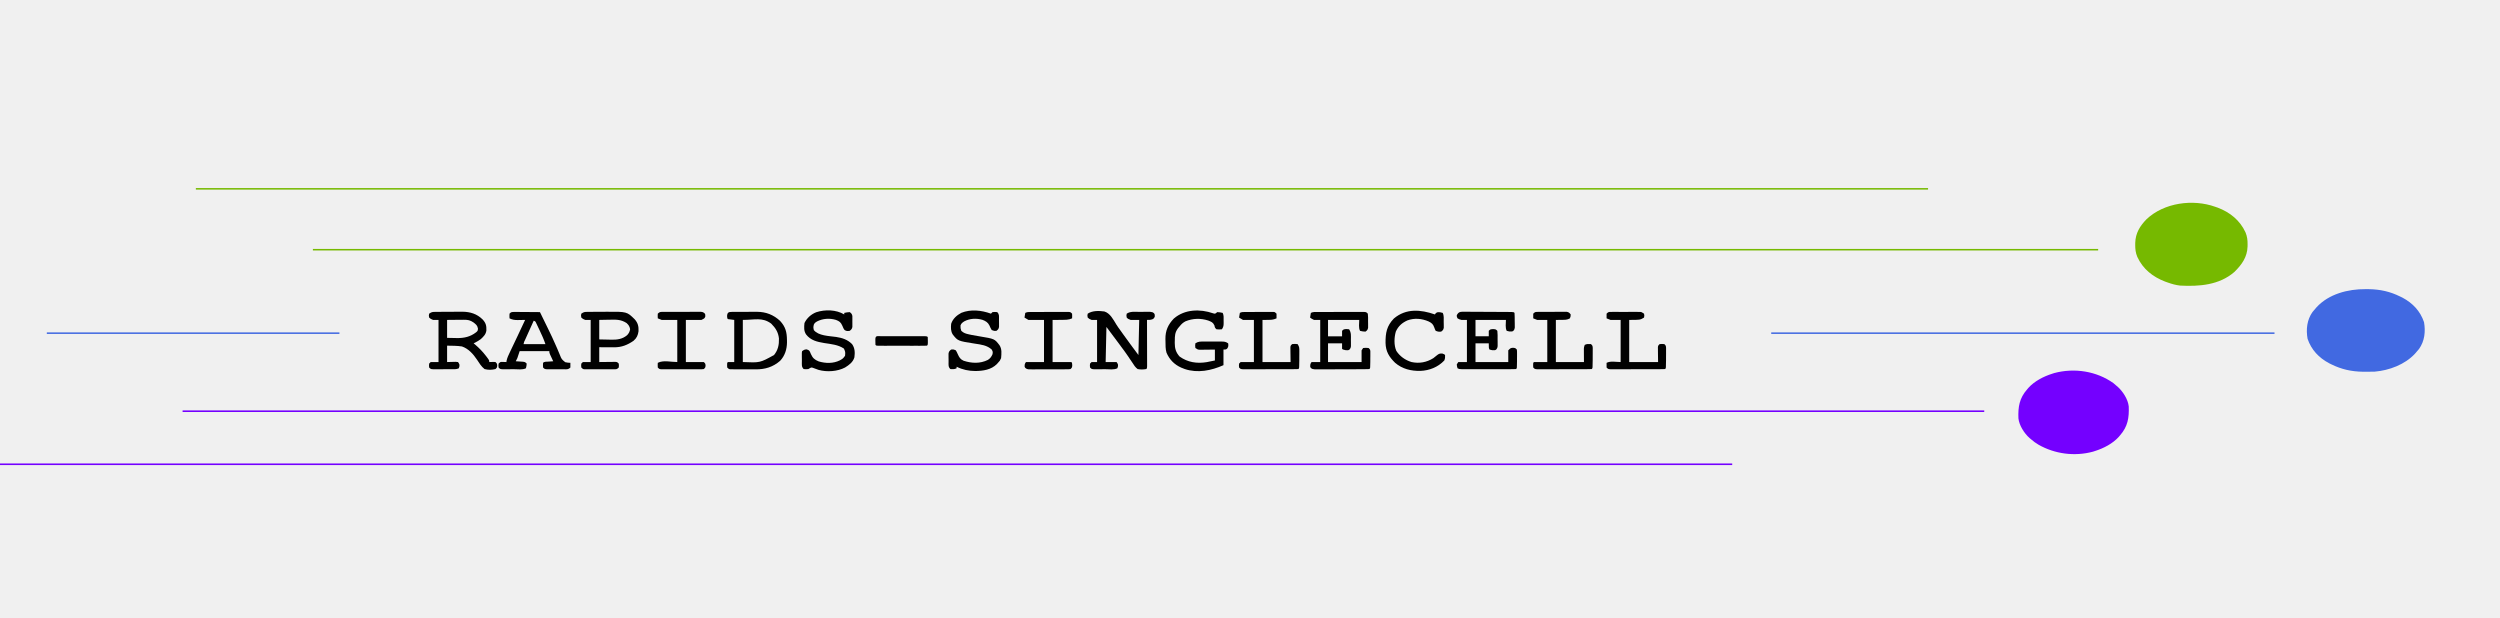
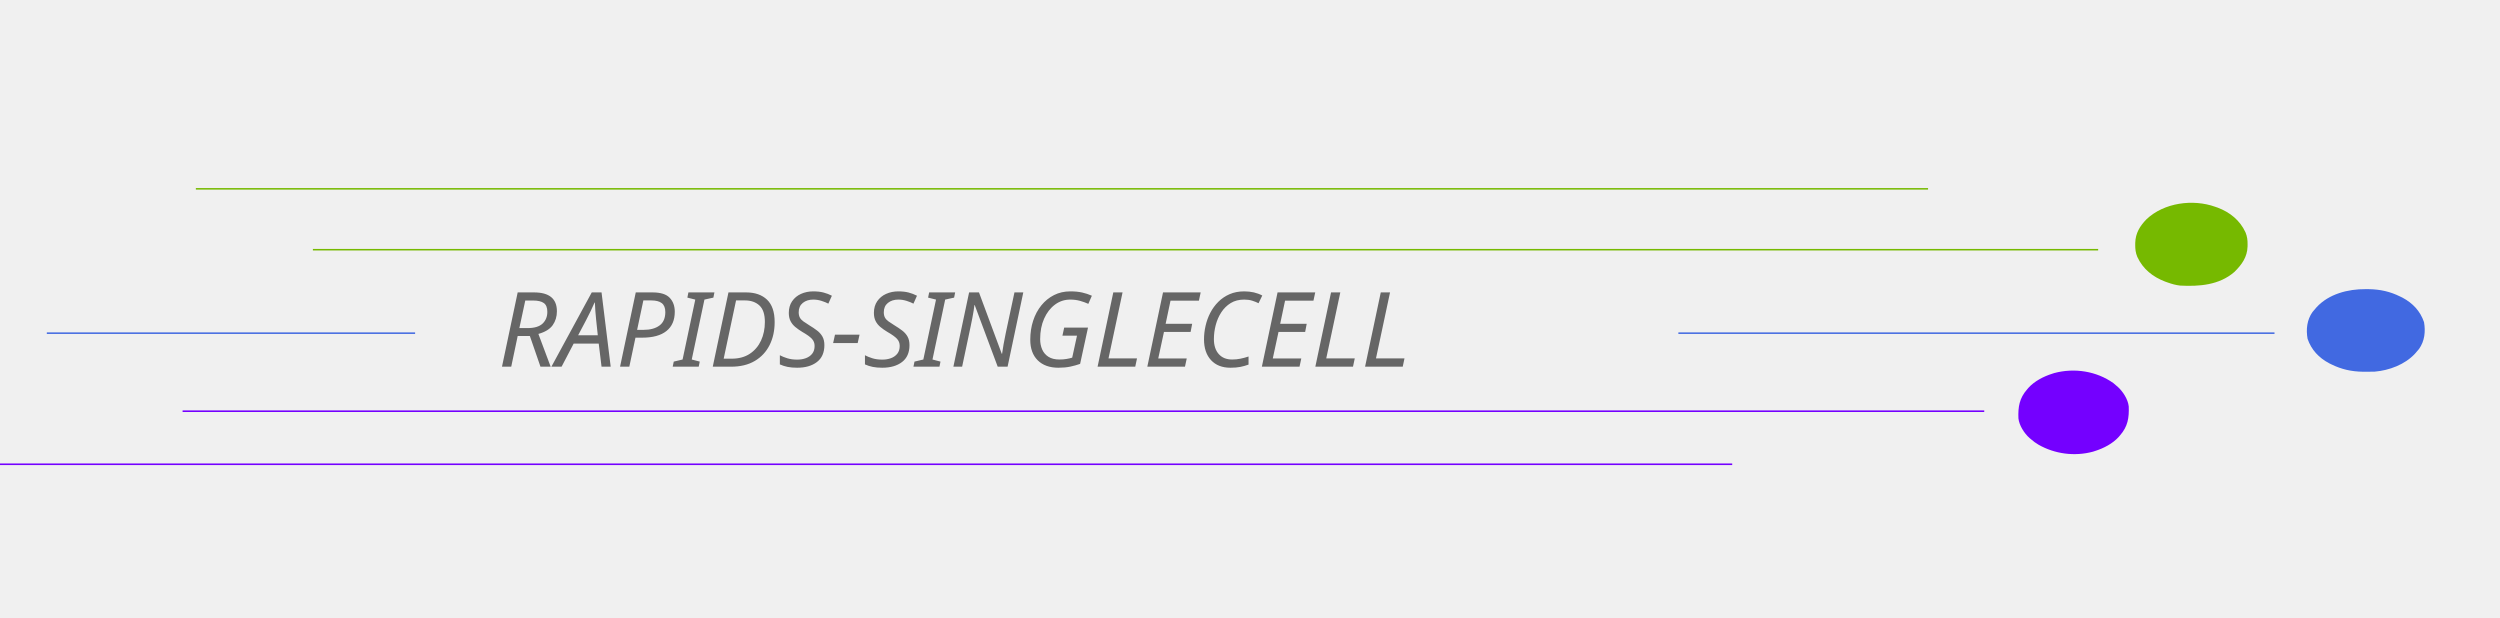
- <svg xmlns="http://www.w3.org/2000/svg" version="1.1" width="3204" height="792">
-   <path d="M0 0 C1.31 0.01 2.62 0.01 3.97 0.02 C18.49 0.26 31.1 2.99 44.19 9.44 C45.66 10.16 45.66 10.16 47.17 10.89 C60.31 17.89 69.98 28.04 74.81 42.28 C76.91 54.35 75.63 66.42 68.5 76.56 C67.42 77.87 66.31 79.17 65.19 80.44 C64.56 81.17 63.94 81.9 63.29 82.65 C50.43 96.63 30.14 104.2 11.52 105.74 C7.8 105.87 4.1 105.91 0.38 105.88 C-0.94 105.87 -2.25 105.86 -3.6 105.85 C-18.11 105.61 -30.72 102.88 -43.81 96.44 C-44.8 95.96 -45.78 95.48 -46.79 94.98 C-59.93 87.98 -69.6 77.83 -74.44 63.6 C-76.53 51.53 -75.25 39.46 -68.12 29.31 C-67.05 28 -65.94 26.71 -64.81 25.44 C-64.19 24.71 -63.56 23.98 -62.92 23.23 C-47.14 6.07 -22.54 -0.18 0 0 Z " fill="#4169E1" transform="translate(3031.812,370.5625)" />
-   <path d="M0 0 C1.06 0.36 2.11 0.72 3.2 1.1 C18.97 7.06 31.71 17.38 38.82 32.77 C40.99 37.97 41.55 42.64 41.5 48.25 C41.49 49.08 41.49 49.91 41.48 50.77 C41.09 64.53 34.1 74.19 24.56 83.56 C5.14 100.42 -20.44 102.3 -45 101 C-50.59 100.35 -55.71 98.92 -61 97 C-62.6 96.44 -62.6 96.44 -64.23 95.87 C-80.07 89.8 -92.65 79.8 -99.81 64.24 C-101.98 59.03 -102.55 54.36 -102.5 48.75 C-102.49 47.92 -102.49 47.09 -102.48 46.23 C-102.12 33.76 -96.49 24.68 -87.97 15.91 C-65.57 -5.23 -28.57 -10.23 0 0 Z " fill="#76B900" transform="translate(2839,265)" />
-   <path d="M0 0 C1.18 0.98 2.35 1.98 3.5 3 C4.16 3.55 4.82 4.09 5.5 4.66 C12.16 10.62 18.77 20.84 19.69 29.89 C20.25 44.52 18.49 55.65 8.5 67 C7.95 67.65 7.4 68.31 6.83 68.98 C-0.99 77.59 -12.49 83.52 -23.5 87 C-24.42 87.3 -25.33 87.6 -26.28 87.9 C-49.71 94.19 -74.96 90.86 -95.86 78.97 C-99.34 76.91 -102.48 74.69 -105.5 72 C-106.16 71.45 -106.82 70.91 -107.5 70.34 C-114.16 64.38 -120.77 54.16 -121.69 45.11 C-122.25 30.48 -120.49 19.35 -110.5 8 C-109.95 7.35 -109.4 6.69 -108.83 6.02 C-101.01 -2.59 -89.51 -8.52 -78.5 -12 C-77.58 -12.3 -76.67 -12.6 -75.72 -12.9 C-50.09 -19.78 -21.61 -15.42 0 0 Z " fill="#7400FF" transform="translate(2708.5,491)" />
-   <path d="M0 0 C761.97 0 1523.94 0 2309 0 C2309 0.66 2309 1.32 2309 2 C1547.03 2 785.06 2 0 2 C0 1.34 0 0.68 0 0 Z " fill="#7400FF" transform="translate(234,526)" />
-   <path d="M0 0 C755.04 0 1510.08 0 2288 0 C2288 0.66 2288 1.32 2288 2 C1532.96 2 777.92 2 0 2 C0 1.34 0 0.68 0 0 Z " fill="#76B900" transform="translate(401,319)" />
-   <path d="M0 0 C732.6 0 1465.2 0 2220 0 C2220 0.66 2220 1.32 2220 2 C1487.4 2 754.8 2 0 2 C0 1.34 0 0.68 0 0 Z " fill="#7400FF" transform="translate(0,594)" />
-   <path d="M0 0 C732.6 0 1465.2 0 2220 0 C2220 0.66 2220 1.32 2220 2 C1487.4 2 754.8 2 0 2 C0 1.34 0 0.68 0 0 Z " fill="#76B900" transform="translate(251,241)" />
-   <path d="M0 0 C7.39 2.31 11.36 10.23 15.18 16.48 C16.82 19.13 18.6 21.63 20.44 24.13 C21.64 25.77 22.81 27.43 23.98 29.09 C27.28 33.76 30.68 38.35 34.07 42.95 C34.98 44.18 34.98 44.18 35.9 45.43 C38.47 48.9 41.04 52.37 43.63 55.82 C43.96 40.97 44.29 26.12 44.63 10.82 C41 10.82 37.37 10.82 33.63 10.82 C30.44 9.64 30.44 9.64 28.63 7.82 C28.13 5.26 28.13 5.26 28.63 2.82 C33.42 -0.37 38.91 0.49 44.51 0.51 C46.62 0.51 48.74 0.49 50.85 0.46 C52.19 0.46 53.54 0.46 54.88 0.46 C56.1 0.46 57.33 0.45 58.58 0.45 C61.63 0.82 61.63 0.82 63.55 2.19 C64.63 3.82 64.63 3.82 64.63 6.39 C63.63 8.82 63.63 8.82 61.32 10.14 C58.63 10.82 58.63 10.82 54.63 10.82 C54.63 11.6 54.64 12.37 54.64 13.17 C54.66 20.45 54.67 27.74 54.68 35.02 C54.69 38.77 54.7 42.51 54.71 46.26 C54.72 49.87 54.72 53.48 54.73 57.09 C54.73 58.47 54.73 59.85 54.74 61.24 C54.74 63.16 54.75 65.09 54.75 67.02 C54.75 68.12 54.75 69.22 54.75 70.35 C54.63 72.82 54.63 72.82 53.63 73.82 C49.85 74.47 46.4 74.55 42.63 73.82 C39.59 71.56 37.82 68.7 35.82 65.51 C34.63 63.76 33.44 62 32.25 60.25 C31.35 58.9 31.35 58.9 30.44 57.52 C27.6 53.29 24.55 49.22 21.51 45.14 C20.46 43.72 19.42 42.29 18.37 40.87 C13.16 33.83 7.89 26.83 2.63 19.82 C2.3 34.67 1.97 49.52 1.63 64.82 C6.25 64.82 10.87 64.82 15.63 64.82 C17.63 67.82 17.63 67.82 17.38 70.45 C17.13 71.23 16.89 72.02 16.63 72.82 C12.23 75.03 6.25 74.01 1.35 74.01 C-0.86 74.01 -3.06 74.03 -5.27 74.05 C-6.67 74.05 -8.06 74.05 -9.46 74.05 C-10.74 74.06 -12.01 74.06 -13.33 74.07 C-16.37 73.82 -16.37 73.82 -18.37 71.82 C-18.62 69.32 -18.62 69.32 -18.37 66.82 C-17.38 65.83 -17.38 65.83 -16.37 64.82 C-14.06 64.82 -11.75 64.82 -9.37 64.82 C-9.37 47 -9.37 29.18 -9.37 10.82 C-11.68 10.82 -13.99 10.82 -16.37 10.82 C-19.31 9.64 -19.31 9.64 -21.37 7.82 C-21.87 5.26 -21.87 5.26 -21.37 2.82 C-15.3 -1.22 -7.06 -0.97 0 0 Z " fill="#000000" transform="translate(1415.368,399.1768)" />
-   <path d="M0 0 C0.68 -0 1.36 -0 2.07 -0.01 C4.32 -0.01 6.57 0.02 8.82 0.04 C10.38 0.05 11.95 0.05 13.51 0.05 C16.78 0.06 20.05 0.08 23.33 0.11 C27.53 0.15 31.74 0.17 35.94 0.18 C39.94 0.19 43.94 0.21 47.94 0.23 C49.1 0.24 49.1 0.24 50.27 0.24 C52.43 0.25 54.6 0.27 56.76 0.29 C58.61 0.31 58.61 0.31 60.49 0.32 C63.25 0.47 63.25 0.47 64.25 1.47 C64.53 4.92 64.48 8.38 64.5 11.84 C64.52 12.82 64.54 13.79 64.56 14.79 C64.57 16.19 64.57 16.19 64.58 17.62 C64.59 18.48 64.6 19.33 64.61 20.22 C64.25 22.47 64.25 22.47 62.96 24.28 C61.25 25.47 61.25 25.47 57.62 25.28 C56.51 25.01 55.4 24.75 54.25 24.47 C52.16 20.29 53.25 15.15 53.25 10.47 C40.38 10.47 27.51 10.47 14.25 10.47 C14.25 17.4 14.25 24.33 14.25 31.47 C19.86 31.47 25.47 31.47 31.25 31.47 C31.25 29.16 31.25 26.85 31.25 24.47 C33.25 22.47 33.25 22.47 36.75 22.22 C40.25 22.47 40.25 22.47 42.25 24.47 C42.7 28.1 42.57 31.76 42.56 35.41 C42.58 36.42 42.59 37.44 42.61 38.48 C42.61 39.46 42.61 40.43 42.61 41.43 C42.62 42.33 42.62 43.22 42.62 44.14 C42.25 46.47 42.25 46.47 40.95 48.3 C39.25 49.47 39.25 49.47 35.62 49.28 C34.51 49.01 33.4 48.75 32.25 48.47 C31.25 46.47 31.25 46.47 31.25 40.47 C25.64 40.47 20.03 40.47 14.25 40.47 C14.25 48.39 14.25 56.31 14.25 64.47 C28.11 64.47 41.97 64.47 56.25 64.47 C56.25 59.52 56.25 54.57 56.25 49.47 C59.25 46.47 59.25 46.47 62.31 46.16 C65.25 46.47 65.25 46.47 67.25 48.47 C67.49 50.88 67.49 50.88 67.48 53.88 C67.48 54.95 67.48 56.02 67.47 57.13 C67.46 58.25 67.45 59.38 67.44 60.53 C67.44 62.22 67.44 62.22 67.44 63.95 C67.39 72.33 67.39 72.33 66.25 73.47 C63.99 73.57 61.73 73.6 59.47 73.6 C58.76 73.6 58.05 73.6 57.32 73.6 C54.96 73.61 52.61 73.61 50.25 73.6 C48.62 73.6 46.99 73.6 45.36 73.61 C41.94 73.61 38.52 73.61 35.09 73.6 C30.7 73.59 26.31 73.6 21.92 73.6 C18.55 73.61 15.18 73.61 11.81 73.6 C10.19 73.6 8.57 73.6 6.95 73.61 C4.69 73.61 2.42 73.6 0.16 73.6 C-1.13 73.6 -2.42 73.6 -3.75 73.6 C-6.75 73.47 -6.75 73.47 -8.75 72.47 C-9.5 70.09 -9.5 70.09 -9.75 67.47 C-9.09 66.48 -8.43 65.49 -7.75 64.47 C-4.12 64.47 -0.49 64.47 3.25 64.47 C3.25 46.65 3.25 28.83 3.25 10.47 C0.94 10.47 -1.37 10.47 -3.75 10.47 C-6.63 9.72 -6.63 9.72 -8.75 8.47 C-9.75 6.59 -9.75 6.59 -9.75 4.47 C-7.38 -0.15 -4.94 -0.02 0 0 Z " fill="#000000" transform="translate(1876.75,399.53)" />
-   <path d="M0 0 C0.67 -0 1.34 -0.01 2.03 -0.01 C4.25 -0.02 6.47 -0.02 8.69 -0.02 C10.23 -0.03 11.77 -0.03 13.31 -0.03 C16.54 -0.04 19.76 -0.04 22.99 -0.04 C27.13 -0.04 31.28 -0.05 35.42 -0.07 C38.6 -0.08 41.78 -0.08 44.96 -0.08 C46.49 -0.08 48.01 -0.09 49.54 -0.1 C51.68 -0.11 53.81 -0.1 55.94 -0.1 C57.16 -0.1 58.37 -0.1 59.62 -0.1 C62.47 0.15 62.47 0.15 64.47 2.15 C64.92 5.44 64.79 8.76 64.78 12.08 C64.8 13 64.82 13.92 64.83 14.87 C64.83 15.75 64.83 16.64 64.83 17.55 C64.84 18.36 64.84 19.17 64.84 20 C64.38 22.68 63.68 23.59 61.47 25.15 C57.85 24.96 57.85 24.96 54.47 24.15 C52.38 19.96 53.47 14.82 53.47 10.15 C40.27 10.15 27.07 10.15 13.47 10.15 C13.47 17.08 13.47 24.01 13.47 31.15 C19.41 31.15 25.35 31.15 31.47 31.15 C31.47 28.84 31.47 26.53 31.47 24.15 C33.47 22.15 33.47 22.15 36.97 21.83 C38.7 21.99 38.7 21.99 40.47 22.15 C43.39 26.52 42.8 30.5 42.78 35.65 C42.8 36.61 42.82 37.57 42.83 38.56 C42.83 39.49 42.83 40.41 42.83 41.36 C42.84 42.21 42.84 43.05 42.84 43.92 C42.47 46.15 42.47 46.15 41.17 47.96 C39.47 49.15 39.47 49.15 35.85 48.9 C32.47 48.15 32.47 48.15 31.47 47.15 C31.47 44.84 31.47 42.53 31.47 40.15 C25.53 40.15 19.59 40.15 13.47 40.15 C13.47 48.07 13.47 55.99 13.47 64.15 C27.66 64.15 41.85 64.15 56.47 64.15 C56.47 59.2 56.47 54.25 56.47 49.15 C57.13 48.16 57.79 47.17 58.47 46.15 C61.97 45.83 61.97 45.83 65.47 46.15 C67.47 48.15 67.47 48.15 67.71 50.56 C67.71 51.55 67.71 52.54 67.7 53.56 C67.7 54.63 67.7 55.7 67.7 56.8 C67.68 57.93 67.67 59.05 67.66 60.21 C67.66 61.9 67.66 61.9 67.66 63.62 C67.61 72.01 67.61 72.01 66.47 73.15 C64.22 73.26 61.96 73.29 59.7 73.31 C59 73.31 58.29 73.32 57.56 73.32 C55.21 73.34 52.86 73.34 50.51 73.35 C48.88 73.35 47.25 73.36 45.63 73.37 C42.21 73.38 38.79 73.38 35.37 73.39 C30.99 73.39 26.6 73.42 22.22 73.44 C18.85 73.46 15.49 73.47 12.13 73.47 C10.51 73.47 8.89 73.48 7.28 73.49 C5.02 73.51 2.76 73.51 0.5 73.5 C-0.79 73.51 -2.08 73.51 -3.4 73.51 C-6.53 73.15 -6.53 73.15 -8.48 71.79 C-9.53 70.15 -9.53 70.15 -9.28 67.52 C-8.53 65.15 -8.53 65.15 -7.53 64.15 C-3.9 64.15 -0.27 64.15 3.47 64.15 C3.47 46.33 3.47 28.51 3.47 10.15 C0.83 10.15 -1.81 10.15 -4.53 10.15 C-7.53 8.65 -7.53 8.65 -9.53 7.15 C-9.15 4.21 -9.15 4.21 -8.53 1.15 C-5.66 -0.29 -3.2 0.01 0 0 Z " fill="#000000" transform="translate(1688.529,399.8547)" />
-   <path d="M0 0 C0.93 -0.01 1.85 -0.03 2.8 -0.04 C3.8 -0.04 4.8 -0.04 5.83 -0.05 C7.39 -0.06 7.39 -0.06 8.97 -0.07 C11.17 -0.08 13.36 -0.08 15.56 -0.08 C18.89 -0.08 22.22 -0.12 25.54 -0.16 C27.68 -0.16 29.82 -0.17 31.96 -0.17 C33.43 -0.19 33.43 -0.19 34.94 -0.21 C44.99 -0.15 53.54 2.49 60.83 9.58 C65.13 14.19 65.99 17.63 65.78 23.86 C65.05 28.92 62.16 31.61 58.55 34.98 C55.6 37.16 52.72 38.7 49.43 40.29 C50.03 40.79 50.64 41.29 51.26 41.8 C56.46 46.26 60.89 50.81 65.05 56.23 C65.49 56.8 65.93 57.36 66.38 57.95 C69.43 62.02 69.43 62.02 69.43 64.29 C70.71 64.25 71.99 64.21 73.3 64.17 C75.48 64.1 75.48 64.1 77.43 64.29 C79.43 66.29 79.43 66.29 79.68 68.79 C79.43 71.29 79.43 71.29 77.43 73.29 C72.52 74.46 68.32 74.55 63.43 73.29 C59.26 70.07 56.48 65.42 53.62 61.06 C48.83 53.92 42.73 47.1 34.43 44.29 C28.1 43.35 21.82 43.38 15.43 43.29 C15.43 50.22 15.43 57.15 15.43 64.29 C19.01 64.19 22.59 64.1 26.17 64 C27.25 64.09 28.32 64.19 29.43 64.29 C31.43 67.29 31.43 67.29 31.18 69.92 C30.93 70.7 30.68 71.48 30.43 72.29 C27.38 73.81 24.21 73.45 20.87 73.46 C20.12 73.46 19.37 73.47 18.6 73.47 C17.02 73.47 15.44 73.48 13.86 73.48 C11.44 73.48 9.01 73.5 6.59 73.52 C5.06 73.52 3.52 73.52 1.99 73.52 C1.26 73.53 0.54 73.54 -0.21 73.54 C-5.34 73.52 -5.34 73.52 -7.57 71.29 C-7.82 68.79 -7.82 68.79 -7.57 66.29 C-6.58 65.3 -6.58 65.3 -5.57 64.29 C-2.27 64.29 1.03 64.29 4.43 64.29 C4.43 46.47 4.43 28.65 4.43 10.29 C2.12 10.29 -0.19 10.29 -2.57 10.29 C-5.51 9.1 -5.51 9.1 -7.57 7.29 C-8.07 4.73 -8.07 4.73 -7.57 2.29 C-4.41 0.18 -3.62 0.03 0 0 Z M15.43 10.29 C15.43 17.88 15.43 25.47 15.43 33.29 C20.32 33.38 20.32 33.38 25.3 33.48 C26.31 33.51 27.31 33.53 28.35 33.56 C37.37 33.64 45.23 31.86 52.43 26.29 C54.66 24.42 54.66 24.42 54.99 21.54 C54.26 17.33 52.59 16.17 49.35 13.59 C45.05 10.68 42.17 10.05 36.91 10.1 C35.66 10.1 34.41 10.11 33.12 10.11 C31.82 10.13 30.52 10.15 29.18 10.17 C27.2 10.18 27.2 10.18 25.19 10.19 C21.93 10.22 18.68 10.25 15.43 10.29 Z " fill="#000000" transform="translate(557.5723,399.7095)" />
-   <path d="M0 0 C1.56 0 3.11 0.01 4.67 0.03 C5.89 0.04 5.89 0.04 7.15 0.04 C9.76 0.05 12.38 0.08 15 0.1 C16.77 0.11 18.55 0.12 20.32 0.13 C24.67 0.15 29.02 0.19 33.38 0.23 C35.55 4.68 37.73 9.13 39.9 13.59 C41.06 15.98 42.23 18.36 43.4 20.74 C47.12 28.34 50.75 35.95 54.08 43.72 C54.65 45.01 55.22 46.31 55.78 47.6 C56.83 50.01 57.84 52.43 58.82 54.87 C61.13 60.64 61.13 60.64 65.75 64.4 C68.01 64.92 70.06 65.2 72.38 65.23 C72.5 68.1 72.5 68.1 72.38 71.23 C69.51 74.1 67.48 73.49 63.47 73.49 C62.45 73.5 62.45 73.5 61.41 73.5 C59.97 73.5 58.53 73.5 57.09 73.49 C54.88 73.48 52.68 73.49 50.47 73.5 C49.08 73.5 47.68 73.5 46.28 73.49 C45.01 73.49 43.73 73.49 42.42 73.49 C39.38 73.23 39.38 73.23 37.38 71.23 C37.19 68.16 37.19 68.16 37.38 65.23 C39.19 63.42 41.99 63.85 44.44 63.66 C45.54 63.58 46.65 63.5 47.79 63.41 C48.64 63.35 49.5 63.29 50.38 63.23 C50.02 62.46 49.65 61.69 49.28 60.89 C48.59 59.39 48.59 59.39 47.88 57.85 C47.18 56.36 47.18 56.36 46.47 54.83 C45.38 52.23 45.38 52.23 45.38 50.23 C32.84 50.23 20.3 50.23 7.38 50.23 C6.39 53.2 5.4 56.17 4.38 59.23 C3.72 60.55 3.06 61.87 2.38 63.23 C3.22 63.28 4.06 63.33 4.93 63.38 C6.03 63.45 7.12 63.53 8.25 63.6 C9.34 63.67 10.43 63.74 11.56 63.81 C14.38 64.23 14.38 64.23 16.38 66.23 C16.13 69.29 16.13 69.29 15.38 72.23 C10.97 74.43 4.99 73.41 0.09 73.41 C-2.11 73.41 -4.32 73.43 -6.53 73.45 C-7.92 73.45 -9.32 73.46 -10.72 73.46 C-11.99 73.46 -13.27 73.47 -14.58 73.47 C-17.62 73.23 -17.62 73.23 -19.62 71.23 C-19.87 68.73 -19.87 68.73 -19.62 66.23 C-17.62 64.23 -17.62 64.23 -15.68 64.03 C-13.66 64.1 -11.64 64.16 -9.62 64.23 C-9.53 63.55 -9.43 62.88 -9.33 62.19 C-8.45 58.49 -6.91 55.23 -5.27 51.83 C-4.93 51.12 -4.6 50.4 -4.25 49.67 C-3.17 47.4 -2.09 45.12 -1 42.85 C-0.29 41.36 0.42 39.88 1.12 38.39 C2.17 36.18 3.22 33.97 4.27 31.76 C7.68 24.6 11.04 17.42 14.38 10.23 C13.27 10.25 12.17 10.27 11.04 10.29 C9.77 10.31 8.5 10.33 7.19 10.35 C6.08 10.38 6.08 10.38 4.95 10.41 C0.96 10.44 -2.04 10 -5.62 8.23 C-5.75 5.35 -5.75 5.35 -5.62 2.23 C-3.62 0.23 -3.62 0.23 0 0 Z M25.38 11.23 C23.52 15.34 21.67 19.45 19.82 23.56 C19.19 24.96 18.56 26.36 17.93 27.76 C17.03 29.77 16.12 31.78 15.22 33.79 C14.94 34.41 14.65 35.04 14.36 35.69 C12.97 38.36 12.97 38.36 12.38 41.23 C21.62 41.23 30.86 41.23 40.38 41.23 C38.3 35 35.7 29.32 32.88 23.41 C32.13 21.82 32.13 21.82 31.36 20.2 C30.88 19.19 30.4 18.18 29.91 17.15 C29.47 16.22 29.03 15.3 28.58 14.36 C27.56 12.09 27.56 12.09 25.38 11.23 Z " fill="#000000" transform="translate(658.6235,399.7729)" />
-   <path d="M0 0 C2.42 0.74 2.42 0.74 5.14 -1.57 C8.76 -1.32 8.76 -1.32 12.14 -0.57 C13.71 2.57 13.32 5.92 13.32 9.36 C13.34 10.09 13.35 10.82 13.36 11.57 C13.37 15.4 13.31 17.17 11.14 20.43 C7.64 20.74 7.64 20.74 4.14 20.43 C2.14 18.43 2.14 18.43 1.57 15.55 C-0.32 11.43 -2.4 10.83 -6.48 9.19 C-16.14 6.1 -26.18 6.36 -35.55 10.22 C-38.65 11.84 -40.68 13.71 -42.86 16.43 C-43.59 17.27 -44.31 18.12 -45.05 18.99 C-49.09 24.41 -49.23 28.57 -49.24 35.18 C-49.26 36.04 -49.29 36.91 -49.31 37.81 C-49.34 44.83 -47.85 50.17 -43.04 55.41 C-32.61 62.83 -20.97 64.61 -8.36 62.55 C-6.53 62.19 -4.69 61.82 -2.86 61.43 C-0.39 60.93 -0.39 60.93 2.14 60.43 C2.14 55.81 2.14 51.19 2.14 46.43 C0.58 46.45 -0.97 46.47 -2.57 46.5 C-4.61 46.51 -6.64 46.53 -8.68 46.55 C-9.7 46.57 -10.72 46.58 -11.78 46.6 C-12.76 46.61 -13.75 46.61 -14.76 46.62 C-15.66 46.63 -16.57 46.64 -17.5 46.65 C-19.86 46.43 -19.86 46.43 -22.86 44.43 C-23.24 41.43 -23.24 41.43 -22.86 38.43 C-19.11 35.92 -16.15 36.14 -11.8 36.16 C-10.62 36.16 -10.62 36.16 -9.41 36.15 C-7.75 36.15 -6.09 36.16 -4.42 36.17 C-1.87 36.18 0.67 36.17 3.22 36.15 C4.84 36.15 6.46 36.16 8.07 36.16 C8.84 36.16 9.6 36.15 10.39 36.15 C14.17 36.18 15.91 36.27 19.14 38.43 C19.59 41.36 19.59 42.81 17.82 45.24 C16.14 46.43 16.14 46.43 13.14 46.43 C13.14 53.03 13.14 59.63 13.14 66.43 C-2.44 73.35 -19.9 76.97 -36.62 71.33 C-37.36 71.03 -38.1 70.73 -38.86 70.43 C-39.57 70.15 -40.28 69.87 -41.02 69.58 C-49.86 65.64 -56.05 59.29 -59.86 50.43 C-61.29 45.61 -61.13 40.78 -61.18 35.8 C-61.2 34.85 -61.23 33.91 -61.26 32.93 C-61.36 22.19 -57.89 14.41 -50.48 6.69 C-36.5 -5.41 -16.81 -5.84 0 0 Z " fill="#000000" transform="translate(1554.863,401.5742)" />
-   <path d="M0 0 C0.85 -0.01 1.7 -0.02 2.57 -0.03 C3.95 -0.03 3.95 -0.03 5.36 -0.03 C6.31 -0.03 7.26 -0.03 8.24 -0.04 C10.26 -0.04 12.28 -0.05 14.29 -0.04 C17.35 -0.04 20.41 -0.06 23.47 -0.09 C25.43 -0.09 27.4 -0.09 29.36 -0.09 C30.27 -0.1 31.17 -0.11 32.1 -0.12 C43.65 -0.03 53.08 3.67 61.58 11.46 C68.71 19.21 70.35 25.88 70.46 36.27 C70.47 37.2 70.48 38.13 70.5 39.08 C70.37 47.95 67.87 56.11 61.72 62.68 C52.5 70.73 42.25 73.76 30.24 73.64 C29.26 73.64 28.28 73.64 27.27 73.64 C25.21 73.64 23.15 73.63 21.1 73.61 C17.94 73.59 14.78 73.59 11.62 73.6 C9.62 73.59 7.62 73.58 5.62 73.58 C4.2 73.58 4.2 73.58 2.75 73.58 C1.88 73.57 1.01 73.56 0.11 73.55 C-0.66 73.54 -1.43 73.54 -2.22 73.54 C-4.11 73.27 -4.11 73.27 -6.11 71.27 C-6.29 68.21 -6.29 68.21 -6.11 65.27 C-5.61 64.78 -5.61 64.78 -5.11 64.27 C-2.47 64.27 0.17 64.27 2.89 64.27 C2.89 46.45 2.89 28.63 2.89 10.27 C0.25 9.94 -2.39 9.61 -5.11 9.27 C-6.11 8.27 -6.11 8.27 -6.29 5.34 C-6.01 0.63 -4.31 0.03 0 0 Z M13.89 10.27 C13.89 28.09 13.89 45.91 13.89 64.27 C35.86 65.25 35.86 65.25 53.89 55.27 C59.07 48.87 60.4 42.19 60.2 34.11 C59.33 26.07 55.86 20.57 50.19 14.97 C38.8 6.57 29.32 10.27 13.89 10.27 Z " fill="#000000" transform="translate(938.1074,399.7253)" />
-   <path d="M0 0 C0.66 -0.66 1.32 -1.32 2 -2 C5 -2.25 5 -2.25 8 -2 C10.82 0.82 10.29 2.93 10.32 6.78 C10.32 8.1 10.32 8.1 10.31 9.44 C10.33 10.31 10.34 11.18 10.36 12.08 C10.36 12.92 10.36 13.76 10.36 14.62 C10.37 15.39 10.37 16.16 10.37 16.95 C9.9 19.55 9.1 20.44 7 22 C4.06 22.19 4.06 22.19 1 21 C-0.24 19.07 -1.1 17.1 -2.01 15 C-3.93 11.12 -6.85 9.45 -10.77 7.92 C-18.66 5.67 -26.95 6.02 -34.25 9.87 C-36.61 11.39 -37.94 12.36 -39 15 C-39.08 18.58 -39.08 18.58 -38 22 C-35.04 24.81 -32.25 25.65 -28.31 26.5 C-27.17 26.75 -26.02 27 -24.84 27.25 C-21.41 27.92 -17.97 28.51 -14.52 29.07 C4.64 32.23 4.64 32.23 10.94 40.41 C14.24 45.36 13.49 51.27 13 57 C11.44 60.44 11.44 60.44 9 63 C8.55 63.51 8.1 64.02 7.63 64.54 C0.31 71.93 -10.02 73.38 -20 73.5 C-28.51 73.44 -36.32 71.84 -44 68 C-44 68.66 -44 69.32 -44 70 C-46.76 71.38 -48.95 71.19 -52 71 C-54.88 68.12 -54.29 65.79 -54.32 61.86 C-54.32 60.94 -54.32 60.01 -54.31 59.06 C-54.33 58.14 -54.34 57.22 -54.36 56.28 C-54.36 55.39 -54.36 54.51 -54.36 53.6 C-54.37 52.79 -54.37 51.98 -54.37 51.14 C-53.91 48.48 -53.15 47.6 -51 46 C-48.12 45.69 -48.12 45.69 -45 47 C-43.75 49.16 -43.75 49.16 -42.56 51.81 C-40.66 56.01 -39.3 58.39 -35.07 60.32 C-24.63 63.73 -13.9 64.21 -3.89 59.23 C-0.87 57.26 0.56 55.27 2 52 C2.49 48.88 2.49 48.88 1 46 C-5.02 40.46 -12.59 39.62 -20.38 38.44 C-42.41 35 -42.41 35 -48.94 26.68 C-51.63 22.41 -51.44 17.86 -51 13 C-48.96 6.63 -43.81 2.02 -37.98 -1.07 C-25.88 -5.97 -12.01 -4.4 0 0 Z " fill="#000000" transform="translate(1270,402)" />
-   <path d="M0 0 C0 -0.66 0 -1.32 0 -2 C3.31 -2.69 3.31 -2.69 7 -3 C9.09 -1.5 9.88 -0.59 10.39 1.95 C10.39 3.02 10.39 3.02 10.4 4.12 C10.4 4.91 10.41 5.7 10.41 6.52 C10.4 7.34 10.39 8.16 10.38 9 C10.39 9.82 10.4 10.64 10.41 11.48 C10.41 12.27 10.4 13.06 10.4 13.88 C10.4 14.59 10.39 15.31 10.39 16.05 C9.89 18.56 8.99 19.45 7 21 C4.26 21.41 2.72 21.47 0.38 19.94 C-1 18 -1 18 -2.44 14.5 C-4.48 9.92 -6.16 8.71 -10.74 6.95 C-18.88 4.58 -27.47 5.16 -35 9 C-37.59 10.59 -37.59 10.59 -39 13 C-39.75 16.5 -39.75 16.5 -39 20 C-33.21 27.44 -19.3 27.56 -10.5 28.82 C-2.52 30.03 4.2 32.2 10 38 C13.74 43.24 13.79 48.79 13 55 C11.13 61.18 6.32 64.72 1 68 C-8.71 73.14 -22.33 74.04 -32.93 71.04 C-35.1 70.3 -37.26 69.52 -39.4 68.68 C-41.96 67.73 -41.96 67.73 -44.16 68.87 C-45.07 69.43 -45.07 69.43 -46 70 C-49.12 70.25 -49.12 70.25 -52 70 C-54.94 67.06 -54.29 64.48 -54.32 60.46 C-54.32 59.48 -54.32 58.51 -54.31 57.5 C-54.34 56.04 -54.34 56.04 -54.36 54.54 C-54.36 53.61 -54.36 52.68 -54.36 51.72 C-54.37 50.86 -54.37 50.01 -54.37 49.12 C-54.25 48.42 -54.13 47.72 -54 47 C-51 45 -51 45 -48.12 44.75 C-45 46 -45 46 -43.85 48.12 C-43.31 49.42 -43.31 49.42 -42.75 50.75 C-40.41 55.94 -38.03 57.98 -32.81 60.16 C-23.9 62.82 -14.08 63.04 -5.64 58.82 C-1.66 56.56 -1.66 56.56 1 53 C1.47 48.12 1.47 48.12 -0.44 43.75 C-7.76 38.75 -17.18 37.96 -25.74 36.63 C-34.9 35.09 -43.08 33.19 -48.94 25.59 C-51.94 21.09 -51.52 16.24 -51 11 C-48.03 4.69 -42.47 -0.23 -36 -2.81 C-24.54 -6.56 -10.53 -6.26 0 0 Z " fill="#000000" transform="translate(1082,403)" />
-   <path d="M0 0 C1.35 -0.02 1.35 -0.02 2.73 -0.04 C3.71 -0.04 4.68 -0.04 5.69 -0.05 C7.2 -0.06 7.2 -0.06 8.75 -0.07 C10.89 -0.08 13.04 -0.08 15.18 -0.08 C18.43 -0.08 21.67 -0.12 24.92 -0.16 C50.99 -0.3 50.99 -0.3 60.98 9.51 C65.17 14.3 66.11 18.55 65.87 24.77 C65.18 29.93 63.51 33.61 59.51 37.01 C51.7 42.44 44.16 45.44 34.58 45.39 C33.47 45.38 32.35 45.38 31.21 45.38 C30.06 45.37 28.91 45.36 27.72 45.35 C26.55 45.35 25.38 45.34 24.18 45.34 C21.3 45.33 18.42 45.31 15.54 45.29 C15.54 51.56 15.54 57.83 15.54 64.29 C17.17 64.27 18.81 64.24 20.5 64.22 C22.63 64.2 24.77 64.18 26.91 64.17 C27.99 64.15 29.07 64.13 30.18 64.11 C31.22 64.11 32.25 64.1 33.31 64.1 C34.74 64.08 34.74 64.08 36.2 64.06 C38.54 64.29 38.54 64.29 40.54 66.29 C40.79 68.79 40.79 68.79 40.54 71.29 C38.13 73.7 37.58 73.54 34.3 73.55 C33.43 73.56 32.55 73.56 31.65 73.57 C30.23 73.56 30.23 73.56 28.79 73.56 C27.82 73.56 26.85 73.56 25.85 73.56 C23.8 73.56 21.75 73.56 19.7 73.55 C16.55 73.54 13.4 73.55 10.25 73.56 C8.26 73.56 6.27 73.56 4.29 73.56 C3.34 73.56 2.39 73.56 1.42 73.57 C0.11 73.56 0.11 73.56 -1.23 73.55 C-2 73.55 -2.77 73.55 -3.57 73.54 C-5.46 73.29 -5.46 73.29 -7.46 71.29 C-7.71 68.79 -7.71 68.79 -7.46 66.29 C-6.47 65.3 -6.47 65.3 -5.46 64.29 C-2.16 64.29 1.14 64.29 4.54 64.29 C4.54 46.47 4.54 28.65 4.54 10.29 C2.23 10.29 -0.08 10.29 -2.46 10.29 C-5.4 9.1 -5.4 9.1 -7.46 7.29 C-7.96 4.73 -7.96 4.73 -7.46 2.29 C-4.33 0.2 -3.57 0.03 0 0 Z M15.54 10.29 C15.54 18.54 15.54 26.79 15.54 35.29 C19.47 35.37 23.41 35.46 27.47 35.54 C28.7 35.58 29.92 35.61 31.18 35.65 C38.76 35.73 45.2 34.9 51.19 29.91 C53.48 27.48 54.49 25.51 55.1 22.23 C54.37 18.43 53.34 16.96 50.54 14.29 C43.32 9.6 36.97 9.81 28.54 10.04 C26.66 10.07 26.66 10.07 24.74 10.1 C21.67 10.14 18.6 10.21 15.54 10.29 Z " fill="#000000" transform="translate(752.4646,399.7095)" />
-   <path d="M0 0 C0.53 -0.77 0.53 -0.77 1.06 -1.56 C3 -3 3 -3 6.62 -2.81 C7.74 -2.54 8.85 -2.28 10 -2 C11.76 1.53 11.23 5.55 11.25 9.44 C11.27 10.31 11.29 11.18 11.31 12.08 C11.32 13.34 11.32 13.34 11.33 14.62 C11.34 15.39 11.35 16.16 11.36 16.95 C10.9 19.57 10.13 20.44 8 22 C4.56 22.25 4.56 22.25 1 21 C0.01 19.09 0.01 19.09 -0.81 16.75 C-2.37 12.48 -3.93 11.02 -8 9 C-16.71 5.18 -26.4 4.29 -35.44 7.69 C-42.32 10.9 -46.87 14.93 -50.08 21.85 C-52.28 29.38 -52.67 39.36 -49.5 46.62 C-44.98 53.69 -37.95 58.57 -30 61 C-20.11 63.15 -10.55 61.39 -2 56 C-0.62 54.91 0.76 53.8 2.12 52.69 C5.03 50.41 5.58 49.99 9.44 50.06 C12 51 12 51 13 52 C13.12 54.91 13.1 56.37 12 59 C3.88 67.51 -7.03 71.88 -18.61 72.34 C-30.58 72.56 -41.72 69.95 -51 62 C-58.81 54.35 -63.04 47.41 -63.29 36.45 C-63.39 23.7 -61.81 14.73 -52.62 5.23 C-37.03 -8.03 -18.15 -6.34 0 0 Z " fill="#000000" transform="translate(1839,403)" />
-   <path d="M0 0 C0.85 -0.01 1.71 -0.01 2.59 -0.02 C3.51 -0.02 4.44 -0.02 5.39 -0.02 C6.34 -0.03 7.28 -0.03 8.26 -0.03 C10.26 -0.04 12.27 -0.04 14.27 -0.04 C17.34 -0.04 20.42 -0.06 23.49 -0.08 C25.44 -0.08 27.38 -0.08 29.33 -0.09 C30.71 -0.1 30.71 -0.1 32.13 -0.11 C32.98 -0.1 33.83 -0.1 34.71 -0.1 C35.47 -0.1 36.22 -0.1 37 -0.1 C38.86 0.15 38.86 0.15 40.86 2.15 C40.98 5.27 40.98 5.27 40.86 8.15 C35.86 10.15 35.86 10.15 22.86 10.15 C22.86 27.97 22.86 45.79 22.86 64.15 C34.74 64.15 46.62 64.15 58.86 64.15 C58.78 57.32 58.78 57.32 58.68 50.5 C58.67 49.66 58.67 48.81 58.66 47.93 C58.65 47.07 58.64 46.2 58.63 45.3 C58.86 43.15 58.86 43.15 60.86 41.15 C64.36 40.83 64.36 40.83 67.86 41.15 C70.24 44.72 70.1 46.29 70.09 50.53 C70.09 51.78 70.08 53.03 70.08 54.31 C70.07 55.62 70.06 56.92 70.04 58.27 C70.04 60.24 70.04 60.24 70.04 62.25 C70 72.01 70 72.01 68.86 73.15 C66.57 73.25 64.27 73.28 61.98 73.29 C61.26 73.29 60.55 73.3 59.8 73.3 C57.42 73.31 55.03 73.31 52.64 73.31 C50.99 73.32 49.34 73.32 47.68 73.32 C44.21 73.33 40.75 73.33 37.28 73.33 C32.82 73.33 28.37 73.34 23.92 73.36 C20.5 73.37 17.08 73.37 13.67 73.37 C12.03 73.38 10.39 73.38 8.74 73.39 C6.45 73.4 4.16 73.39 1.86 73.39 C0.55 73.39 -0.75 73.39 -2.1 73.39 C-5.14 73.15 -5.14 73.15 -7.14 71.15 C-7.39 68.65 -7.39 68.65 -7.14 66.15 C-6.15 65.16 -6.15 65.16 -5.14 64.15 C0.47 64.15 6.08 64.15 11.86 64.15 C11.86 46.33 11.86 28.51 11.86 10.15 C7.24 10.15 2.62 10.15 -2.14 10.15 C-3.79 9.16 -5.44 8.17 -7.14 7.15 C-6.77 4.21 -6.77 4.21 -6.14 1.15 C-3.85 -0 -2.55 0.01 0 0 Z " fill="#000000" transform="translate(1595.143,399.8547)" />
-   <path d="M0 0 C0.85 -0.01 1.7 -0.02 2.58 -0.03 C3.96 -0.03 3.96 -0.03 5.37 -0.03 C6.31 -0.03 7.26 -0.03 8.23 -0.04 C10.23 -0.04 12.23 -0.05 14.23 -0.04 C17.3 -0.04 20.36 -0.06 23.42 -0.09 C25.36 -0.09 27.3 -0.09 29.24 -0.09 C30.62 -0.1 30.62 -0.1 32.03 -0.12 C32.88 -0.11 33.74 -0.1 34.62 -0.1 C35.37 -0.1 36.12 -0.1 36.89 -0.1 C39.43 0.38 40.34 1.23 41.87 3.27 C41.81 5.84 41.81 5.84 40.87 8.27 C36.87 10.27 36.87 10.27 22.87 10.27 C22.87 28.09 22.87 45.91 22.87 64.27 C34.75 64.27 46.63 64.27 58.87 64.27 C58.83 58.16 58.83 58.16 58.78 52.04 C58.78 51.28 58.78 50.51 58.78 49.72 C58.77 48.94 58.77 48.16 58.76 47.36 C58.87 45.27 58.87 45.27 59.87 42.27 C62.64 40.89 64.82 41.08 67.87 41.27 C69.87 43.27 69.87 43.27 70.12 46.15 C70.11 47.35 70.11 48.54 70.1 49.78 C70.1 51.08 70.1 52.37 70.1 53.71 C70.09 54.39 70.09 55.06 70.08 55.76 C70.06 57.83 70.06 59.9 70.06 61.98 C70.01 72.13 70.01 72.13 68.87 73.27 C66.61 73.38 64.35 73.41 62.09 73.42 C61.38 73.42 60.67 73.43 59.94 73.43 C57.59 73.44 55.23 73.44 52.88 73.44 C51.25 73.45 49.62 73.45 47.99 73.45 C44.56 73.46 41.14 73.46 37.72 73.46 C33.33 73.46 28.93 73.47 24.54 73.49 C21.17 73.5 17.8 73.5 14.43 73.5 C12.81 73.5 11.19 73.51 9.57 73.52 C7.31 73.53 5.05 73.52 2.79 73.52 C1.5 73.52 0.21 73.52 -1.12 73.52 C-4.13 73.27 -4.13 73.27 -6.13 71.27 C-6.31 68.21 -6.31 68.21 -6.13 65.27 C-5.63 64.78 -5.63 64.78 -5.13 64.27 C0.48 64.27 6.09 64.27 11.87 64.27 C11.87 46.45 11.87 28.63 11.87 10.27 C7.58 10.27 3.29 10.27 -1.13 10.27 C-3.6 9.28 -3.6 9.28 -6.13 8.27 C-6.25 5.4 -6.25 5.4 -6.13 2.27 C-3.74 -0.11 -3.24 0.02 0 0 Z " fill="#000000" transform="translate(1971.127,399.7253)" />
-   <path d="M0 0 C1.28 -0.01 1.28 -0.01 2.58 -0.02 C3.5 -0.02 4.42 -0.01 5.37 -0.01 C6.31 -0.01 7.26 -0.01 8.23 -0.01 C10.23 -0.01 12.23 -0.01 14.23 -0 C17.29 0.01 20.36 -0 23.42 -0.01 C25.36 -0.01 27.3 -0.01 29.24 -0.01 C30.16 -0.01 31.08 -0.01 32.03 -0.02 C32.88 -0.01 33.74 -0.01 34.62 0 C35.37 0 36.12 0 36.89 0 C38.87 0.26 38.87 0.26 41.87 2.26 C42.37 4.7 42.37 4.7 41.87 7.26 C36.87 10.26 36.87 10.26 22.87 10.26 C22.87 28.08 22.87 45.9 22.87 64.26 C35.08 64.26 47.29 64.26 59.87 64.26 C59.79 57.44 59.79 57.44 59.69 50.62 C59.69 49.77 59.68 48.92 59.68 48.05 C59.67 47.18 59.66 46.31 59.65 45.41 C59.87 43.26 59.87 43.26 61.87 41.26 C64.87 41.01 64.87 41.01 67.87 41.26 C69.87 43.26 69.87 43.26 70.12 46.13 C70.11 47.33 70.11 48.53 70.1 49.76 C70.1 51.06 70.1 52.36 70.1 53.69 C70.09 54.37 70.09 55.05 70.08 55.74 C70.06 57.82 70.06 59.89 70.06 61.96 C70.01 72.12 70.01 72.12 68.87 73.26 C66.61 73.36 64.35 73.4 62.09 73.4 C61.38 73.41 60.67 73.41 59.94 73.41 C57.59 73.42 55.23 73.43 52.88 73.43 C51.25 73.43 49.62 73.43 47.99 73.44 C44.56 73.44 41.14 73.44 37.72 73.44 C33.33 73.44 28.93 73.46 24.54 73.47 C21.17 73.49 17.8 73.49 14.43 73.49 C12.81 73.49 11.19 73.49 9.57 73.5 C7.31 73.51 5.05 73.51 2.79 73.5 C1.5 73.5 0.21 73.5 -1.12 73.51 C-4.13 73.26 -4.13 73.26 -6.13 71.26 C-6.25 68.13 -6.25 68.13 -6.13 65.26 C-0.75 62.57 5.86 64.26 11.87 64.26 C11.87 46.44 11.87 28.62 11.87 10.26 C7.58 10.26 3.29 10.26 -1.13 10.26 C-3.6 9.27 -3.6 9.27 -6.13 8.26 C-6.25 5.38 -6.25 5.38 -6.13 2.26 C-3.74 -0.13 -3.24 0.01 0 0 Z " fill="#000000" transform="translate(2065.127,399.7412)" />
-   <path d="M0 0 C1.67 -0.01 1.67 -0.01 3.37 -0.03 C5.18 -0.03 5.18 -0.03 7.02 -0.03 C8.87 -0.03 8.87 -0.03 10.76 -0.04 C14.04 -0.05 17.32 -0.04 20.6 -0.04 C22.61 -0.04 24.63 -0.05 26.64 -0.06 C30.49 -0.09 34.35 -0.09 38.21 -0.09 C40.01 -0.1 40.01 -0.1 41.85 -0.12 C43.52 -0.11 43.52 -0.11 45.23 -0.1 C46.7 -0.1 46.7 -0.1 48.21 -0.1 C50.68 0.27 50.68 0.27 52.52 1.64 C53.68 3.27 53.68 3.27 53.62 5.84 C52.68 8.27 52.68 8.27 48.68 10.27 C42.08 10.27 35.48 10.27 28.68 10.27 C28.68 28.09 28.68 45.91 28.68 64.27 C36.27 64.27 43.86 64.27 51.68 64.27 C53.68 66.27 53.68 66.27 53.93 68.77 C53.68 71.27 53.68 71.27 51.68 73.27 C49.29 73.53 49.29 73.53 46.25 73.53 C45.12 73.54 43.98 73.55 42.81 73.55 C40.97 73.55 40.97 73.55 39.09 73.54 C37.83 73.54 36.57 73.54 35.28 73.55 C32.61 73.55 29.95 73.54 27.29 73.54 C23.87 73.52 20.45 73.53 17.04 73.54 C13.78 73.55 10.53 73.55 7.27 73.54 C6.04 73.54 4.81 73.55 3.55 73.55 C1.84 73.54 1.84 73.54 0.11 73.53 C-0.89 73.53 -1.9 73.53 -2.93 73.53 C-5.32 73.27 -5.32 73.27 -7.32 71.27 C-7.45 68.15 -7.45 68.15 -7.32 65.27 C0.14 61.54 9.34 64.27 17.68 64.27 C17.68 46.45 17.68 28.63 17.68 10.27 C11.08 10.27 4.48 10.27 -2.32 10.27 C-4.8 9.28 -4.8 9.28 -7.32 8.27 C-7.45 5.4 -7.45 5.4 -7.32 2.27 C-4.72 -0.33 -3.63 0.02 0 0 Z " fill="#000000" transform="translate(850.3201,399.7253)" />
-   <path d="M0 0 C1.11 -0.01 2.23 -0.01 3.38 -0.02 C4.59 -0.02 5.79 -0.02 7.04 -0.02 C8.27 -0.03 9.51 -0.03 10.78 -0.03 C13.4 -0.04 16.01 -0.04 18.63 -0.04 C21.32 -0.04 24.01 -0.05 26.7 -0.06 C30.56 -0.08 34.43 -0.08 38.29 -0.09 C39.5 -0.09 40.71 -0.1 41.95 -0.11 C43.62 -0.1 43.62 -0.1 45.33 -0.1 C46.31 -0.1 47.3 -0.1 48.31 -0.1 C50.66 0.15 50.66 0.15 52.66 2.15 C52.79 5.27 52.79 5.27 52.66 8.15 C47.66 10.15 47.66 10.15 27.66 10.15 C27.66 27.97 27.66 45.79 27.66 64.15 C35.58 64.15 43.5 64.15 51.66 64.15 C52.66 65.15 52.66 65.15 52.85 68.08 C52.66 71.15 52.66 71.15 50.66 73.15 C48.32 73.41 48.32 73.41 45.34 73.42 C43.68 73.43 43.68 73.43 41.98 73.45 C40.17 73.45 40.17 73.45 38.32 73.45 C37.09 73.45 35.86 73.45 34.59 73.46 C31.31 73.47 28.02 73.46 24.74 73.46 C22.73 73.46 20.72 73.47 18.71 73.48 C14.85 73.51 10.99 73.51 7.14 73.51 C5.93 73.52 4.73 73.53 3.49 73.54 C1.82 73.53 1.82 73.53 0.11 73.52 C-1.36 73.52 -1.36 73.52 -2.86 73.52 C-5.34 73.15 -5.34 73.15 -7.19 71.79 C-8.34 70.15 -8.34 70.15 -8.09 67.52 C-7.34 65.15 -7.34 65.15 -6.34 64.15 C1.25 64.15 8.84 64.15 16.66 64.15 C16.66 46.33 16.66 28.51 16.66 10.15 C10.06 10.15 3.46 10.15 -3.34 10.15 C-4.99 9.16 -6.64 8.17 -8.34 7.15 C-7.96 4.21 -7.96 4.21 -7.34 1.15 C-4.76 -0.14 -2.89 0.01 0 0 Z " fill="#000000" transform="translate(1321.336,399.8547)" />
-   <path d="M0 0 C212.85 0 425.7 0 645 0 C645 0.66 645 1.32 645 2 C432.15 2 219.3 2 0 2 C0 1.34 0 0.68 0 0 Z " fill="#4169E1" transform="translate(2270,426)" />
-   <path d="M0 0 C1.3 -0 2.6 -0.01 3.93 -0.01 C5.36 -0.01 6.79 -0.01 8.22 -0 C9.67 -0 11.12 -0.01 12.58 -0.01 C15.63 -0.01 18.68 -0.01 21.73 -0 C25.64 0 29.56 0 33.48 -0 C36.48 -0.01 39.49 -0.01 42.49 -0 C43.93 -0 45.38 -0 46.82 -0.01 C48.84 -0.01 50.85 -0 52.87 0 C54.6 0 54.6 0 56.35 0 C58.94 0.13 58.94 0.13 59.94 1.13 C60.03 2.79 60.07 4.46 60.06 6.13 C60.06 7.49 60.06 7.49 60.07 8.88 C59.94 11.13 59.94 11.13 58.94 12.13 C56.92 12.23 54.89 12.26 52.87 12.26 C50.92 12.26 50.92 12.26 48.94 12.27 C47.51 12.27 46.08 12.26 44.65 12.26 C43.2 12.26 41.75 12.26 40.29 12.27 C37.24 12.27 34.19 12.26 31.14 12.26 C27.23 12.25 23.31 12.26 19.39 12.26 C16.39 12.27 13.39 12.27 10.38 12.26 C8.94 12.26 7.49 12.26 6.05 12.27 C4.03 12.27 2.02 12.26 0 12.26 C-1.72 12.26 -1.72 12.26 -3.48 12.26 C-6.06 12.13 -6.06 12.13 -7.06 11.13 C-7.16 9.47 -7.19 7.8 -7.19 6.13 C-7.19 5.22 -7.19 4.31 -7.2 3.38 C-6.93 -1.17 -3.9 0 0 0 Z " fill="#000000" transform="translate(1129.064,430.8706)" />
-   <path d="M0 0 C123.75 0 247.5 0 375 0 C375 0.66 375 1.32 375 2 C251.25 2 127.5 2 0 2 C0 1.34 0 0.68 0 0 Z " fill="#4169E1" transform="translate(60,426)" />
+ <svg xmlns="http://www.w3.org/2000/svg" version="1.1" width="3204" height="792" id="svg26">
+   <defs id="defs26" />
+   <path d="M0 0 C1.31 0.01 2.62 0.01 3.97 0.02 C18.49 0.26 31.1 2.99 44.19 9.44 C45.66 10.16 45.66 10.16 47.17 10.89 C60.31 17.89 69.98 28.04 74.81 42.28 C76.91 54.35 75.63 66.42 68.5 76.56 C67.42 77.87 66.31 79.17 65.19 80.44 C64.56 81.17 63.94 81.9 63.29 82.65 C50.43 96.63 30.14 104.2 11.52 105.74 C7.8 105.87 4.1 105.91 0.38 105.88 C-0.94 105.87 -2.25 105.86 -3.6 105.85 C-18.11 105.61 -30.72 102.88 -43.81 96.44 C-44.8 95.96 -45.78 95.48 -46.79 94.98 C-59.93 87.98 -69.6 77.83 -74.44 63.6 C-76.53 51.53 -75.25 39.46 -68.12 29.31 C-67.05 28 -65.94 26.71 -64.81 25.44 C-64.19 24.71 -63.56 23.98 -62.92 23.23 C-47.14 6.07 -22.54 -0.18 0 0 Z " fill="#4169E1" transform="translate(3031.812,370.5625)" id="path1" />
+   <path d="M0 0 C1.06 0.36 2.11 0.72 3.2 1.1 C18.97 7.06 31.71 17.38 38.82 32.77 C40.99 37.97 41.55 42.64 41.5 48.25 C41.49 49.08 41.49 49.91 41.48 50.77 C41.09 64.53 34.1 74.19 24.56 83.56 C5.14 100.42 -20.44 102.3 -45 101 C-50.59 100.35 -55.71 98.92 -61 97 C-62.6 96.44 -62.6 96.44 -64.23 95.87 C-80.07 89.8 -92.65 79.8 -99.81 64.24 C-101.98 59.03 -102.55 54.36 -102.5 48.75 C-102.49 47.92 -102.49 47.09 -102.48 46.23 C-102.12 33.76 -96.49 24.68 -87.97 15.91 C-65.57 -5.23 -28.57 -10.23 0 0 Z " fill="#76B900" transform="translate(2839,265)" id="path2" />
+   <path d="M0 0 C1.18 0.98 2.35 1.98 3.5 3 C4.16 3.55 4.82 4.09 5.5 4.66 C12.16 10.62 18.77 20.84 19.69 29.89 C20.25 44.52 18.49 55.65 8.5 67 C7.95 67.65 7.4 68.31 6.83 68.98 C-0.99 77.59 -12.49 83.52 -23.5 87 C-24.42 87.3 -25.33 87.6 -26.28 87.9 C-49.71 94.19 -74.96 90.86 -95.86 78.97 C-99.34 76.91 -102.48 74.69 -105.5 72 C-106.16 71.45 -106.82 70.91 -107.5 70.34 C-114.16 64.38 -120.77 54.16 -121.69 45.11 C-122.25 30.48 -120.49 19.35 -110.5 8 C-109.95 7.35 -109.4 6.69 -108.83 6.02 C-101.01 -2.59 -89.51 -8.52 -78.5 -12 C-77.58 -12.3 -76.67 -12.6 -75.72 -12.9 C-50.09 -19.78 -21.61 -15.42 0 0 Z " fill="#7400FF" transform="translate(2708.5,491)" id="path3" />
+   <path d="M0 0 C761.97 0 1523.94 0 2309 0 C2309 0.66 2309 1.32 2309 2 C1547.03 2 785.06 2 0 2 C0 1.34 0 0.68 0 0 Z " fill="#7400FF" transform="translate(234,526)" id="path4" />
+   <path d="M0 0 C755.04 0 1510.08 0 2288 0 C2288 0.66 2288 1.32 2288 2 C1532.96 2 777.92 2 0 2 C0 1.34 0 0.68 0 0 Z " fill="#76B900" transform="translate(401,319)" id="path5" />
+   <path d="M0 0 C732.6 0 1465.2 0 2220 0 C2220 0.66 2220 1.32 2220 2 C1487.4 2 754.8 2 0 2 C0 1.34 0 0.68 0 0 Z " fill="#7400FF" transform="translate(0,594)" id="path6" />
+   <path d="M0 0 C732.6 0 1465.2 0 2220 0 C2220 0.66 2220 1.32 2220 2 C1487.4 2 754.8 2 0 2 C0 1.34 0 0.68 0 0 Z " fill="#76B900" transform="translate(251,241)" id="path7" />
+   <path d="M0 0 C252.12 0 504.24 0 764 0 C764 0.66 764 1.32 764 2 C511.88 2 259.76 2 0 2 C0 1.34 0 0.68 0 0 Z " fill="#4169E1" transform="translate(2151,426)" id="path22" />
+   <path d="M0 0 C155.76 0 311.52 0 472 0 C472 0.66 472 1.32 472 2 C316.24 2 160.48 2 0 2 C0 1.34 0 0.68 0 0 Z " fill="#4169E1" transform="translate(60,426)" id="path25" />
+   <text xml:space="preserve" style="font-style:italic;font-variant:normal;font-weight:normal;font-stretch:normal;font-size:133.333px;font-family:Sans;-inkscape-font-specification:'Sans, Italic';font-variant-ligatures:normal;font-variant-caps:normal;font-variant-numeric:normal;font-variant-east-asian:normal;text-align:start;writing-mode:lr-tb;direction:ltr;text-anchor:start;fill:#ffffff;stroke:#000000;stroke-width:0;stroke-dasharray:none" x="637.868" y="469.951" id="text26">
+     <tspan id="tspan26" style="font-style:italic;font-variant:normal;font-weight:normal;font-stretch:normal;font-size:133.333px;font-family:Sans;-inkscape-font-specification:'Sans, Italic';font-variant-ligatures:normal;font-variant-caps:normal;font-variant-numeric:normal;font-variant-east-asian:normal;fill:#666666;fill-opacity:1;stroke-width:0;stroke-dasharray:none" x="637.868" y="469.951">RAPIDS-SINGLECELL</tspan>
+   </text>
</svg>
